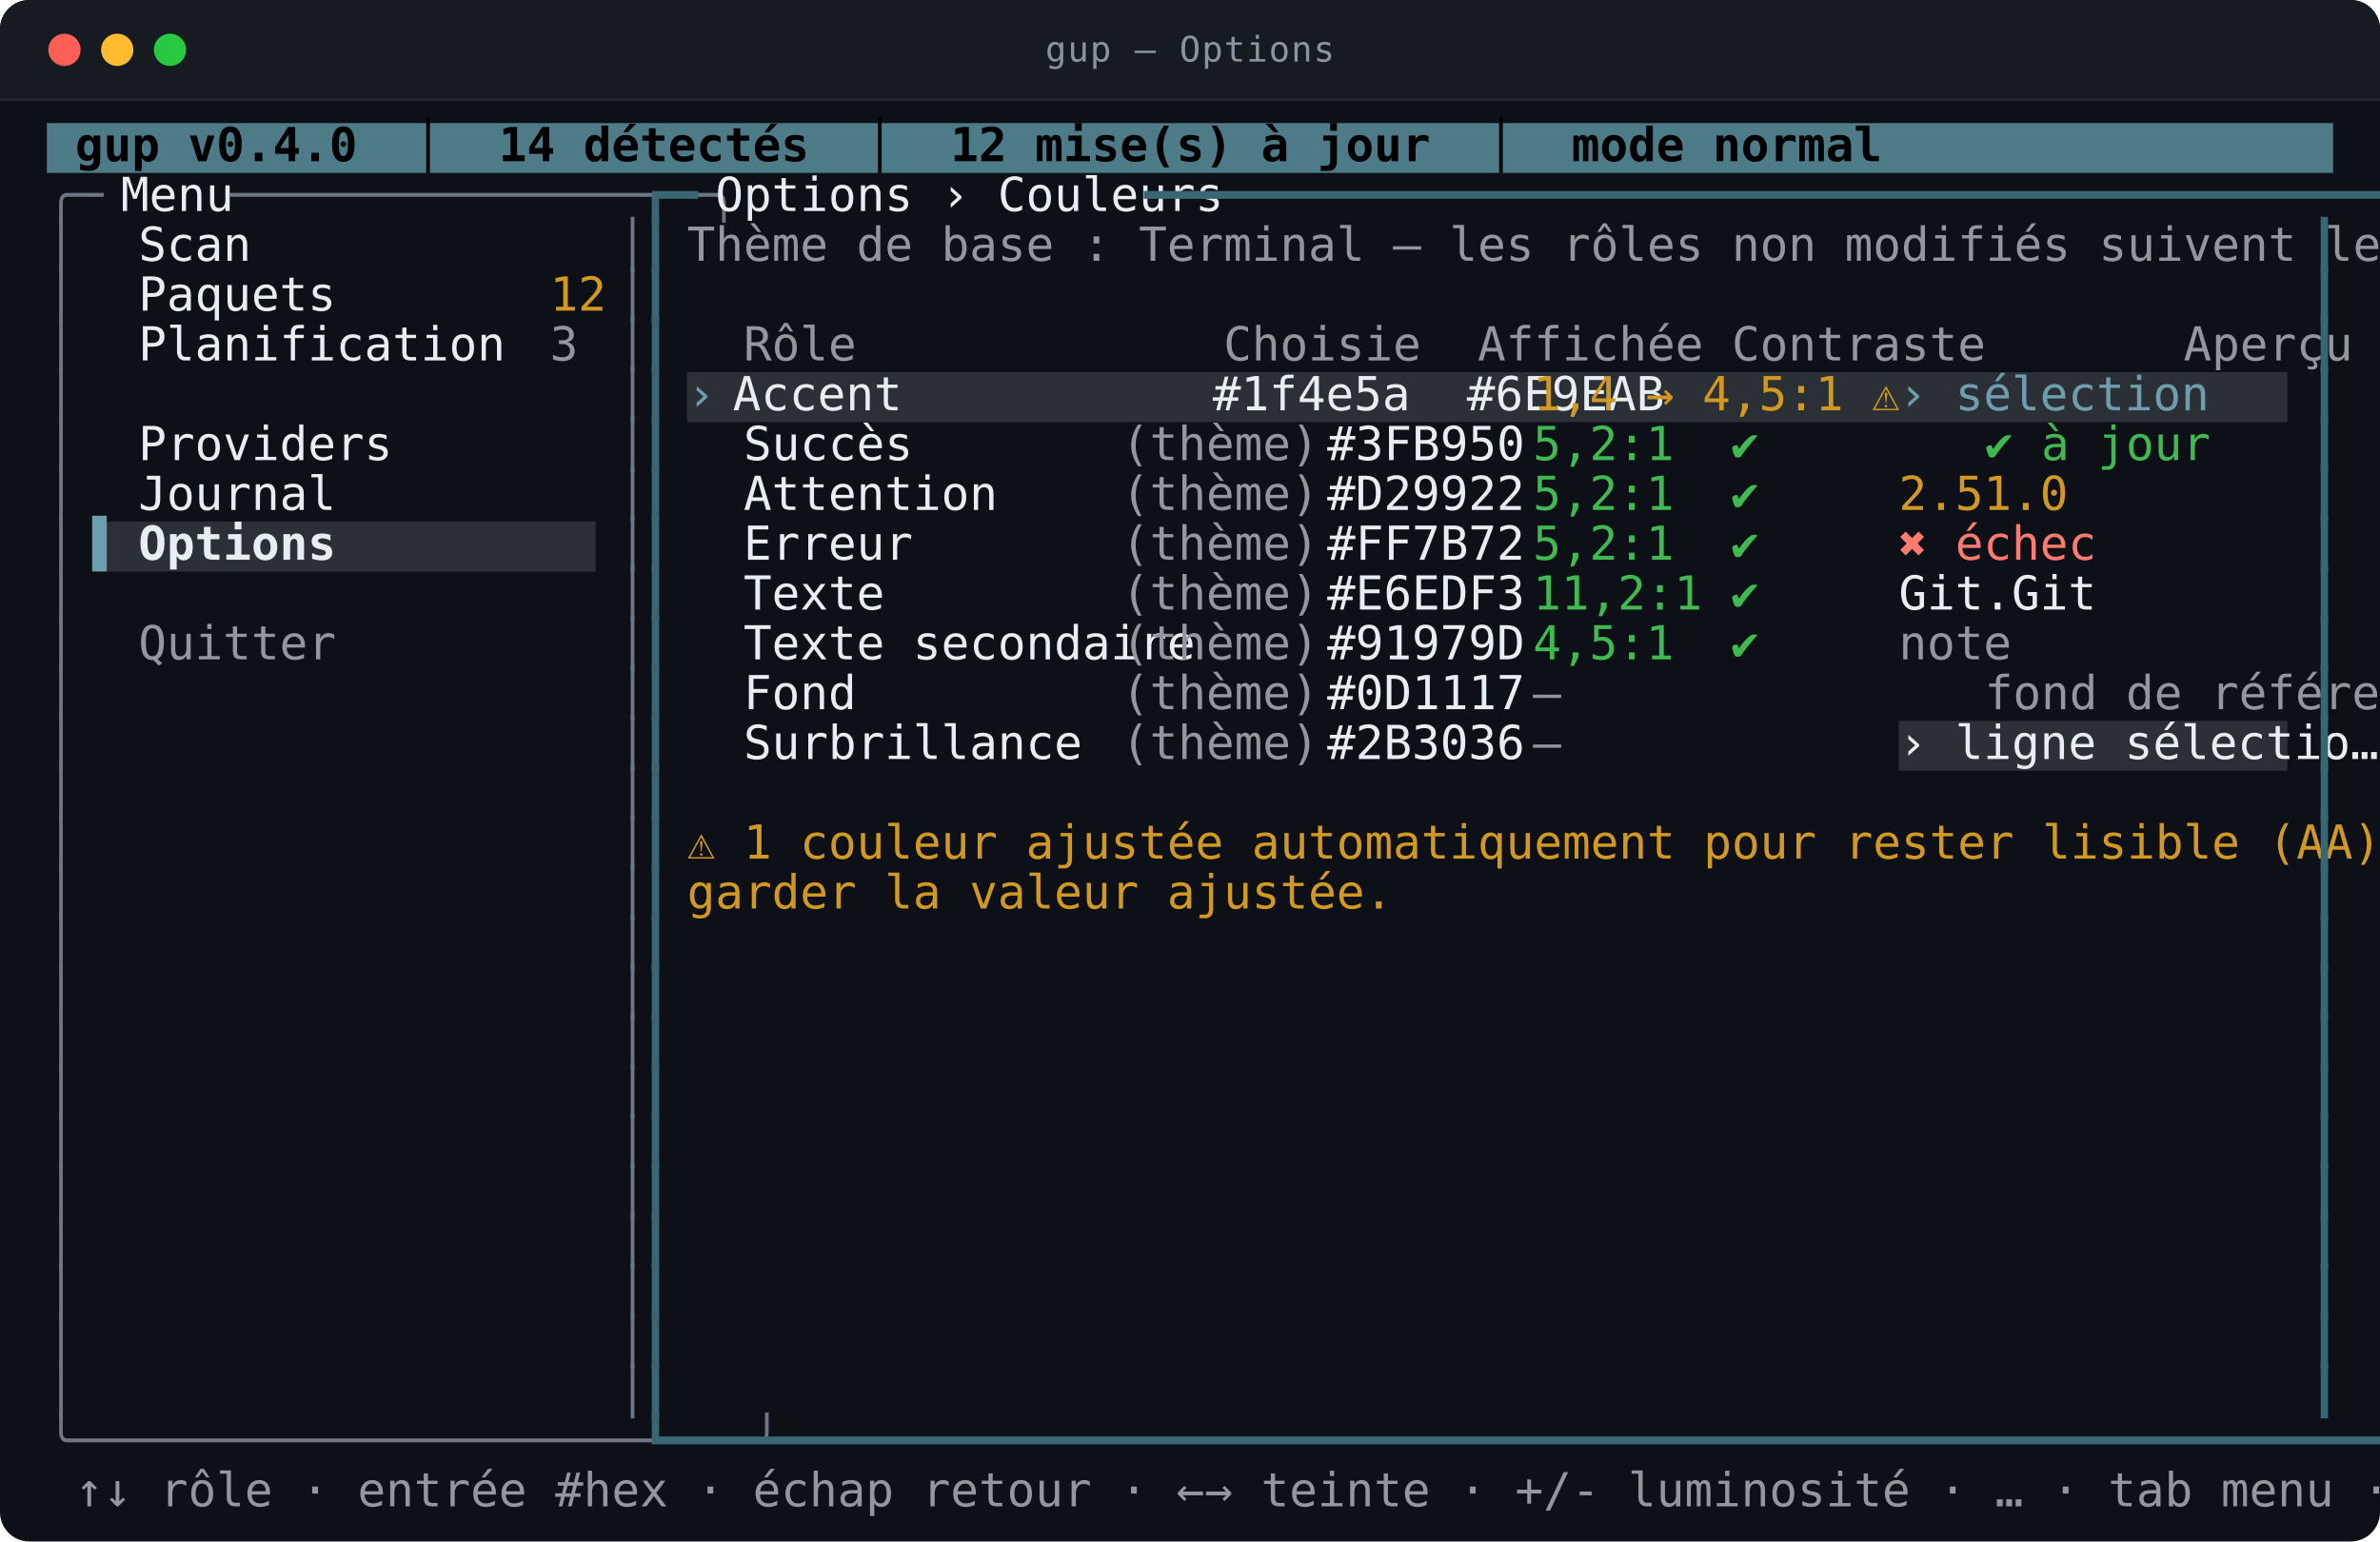
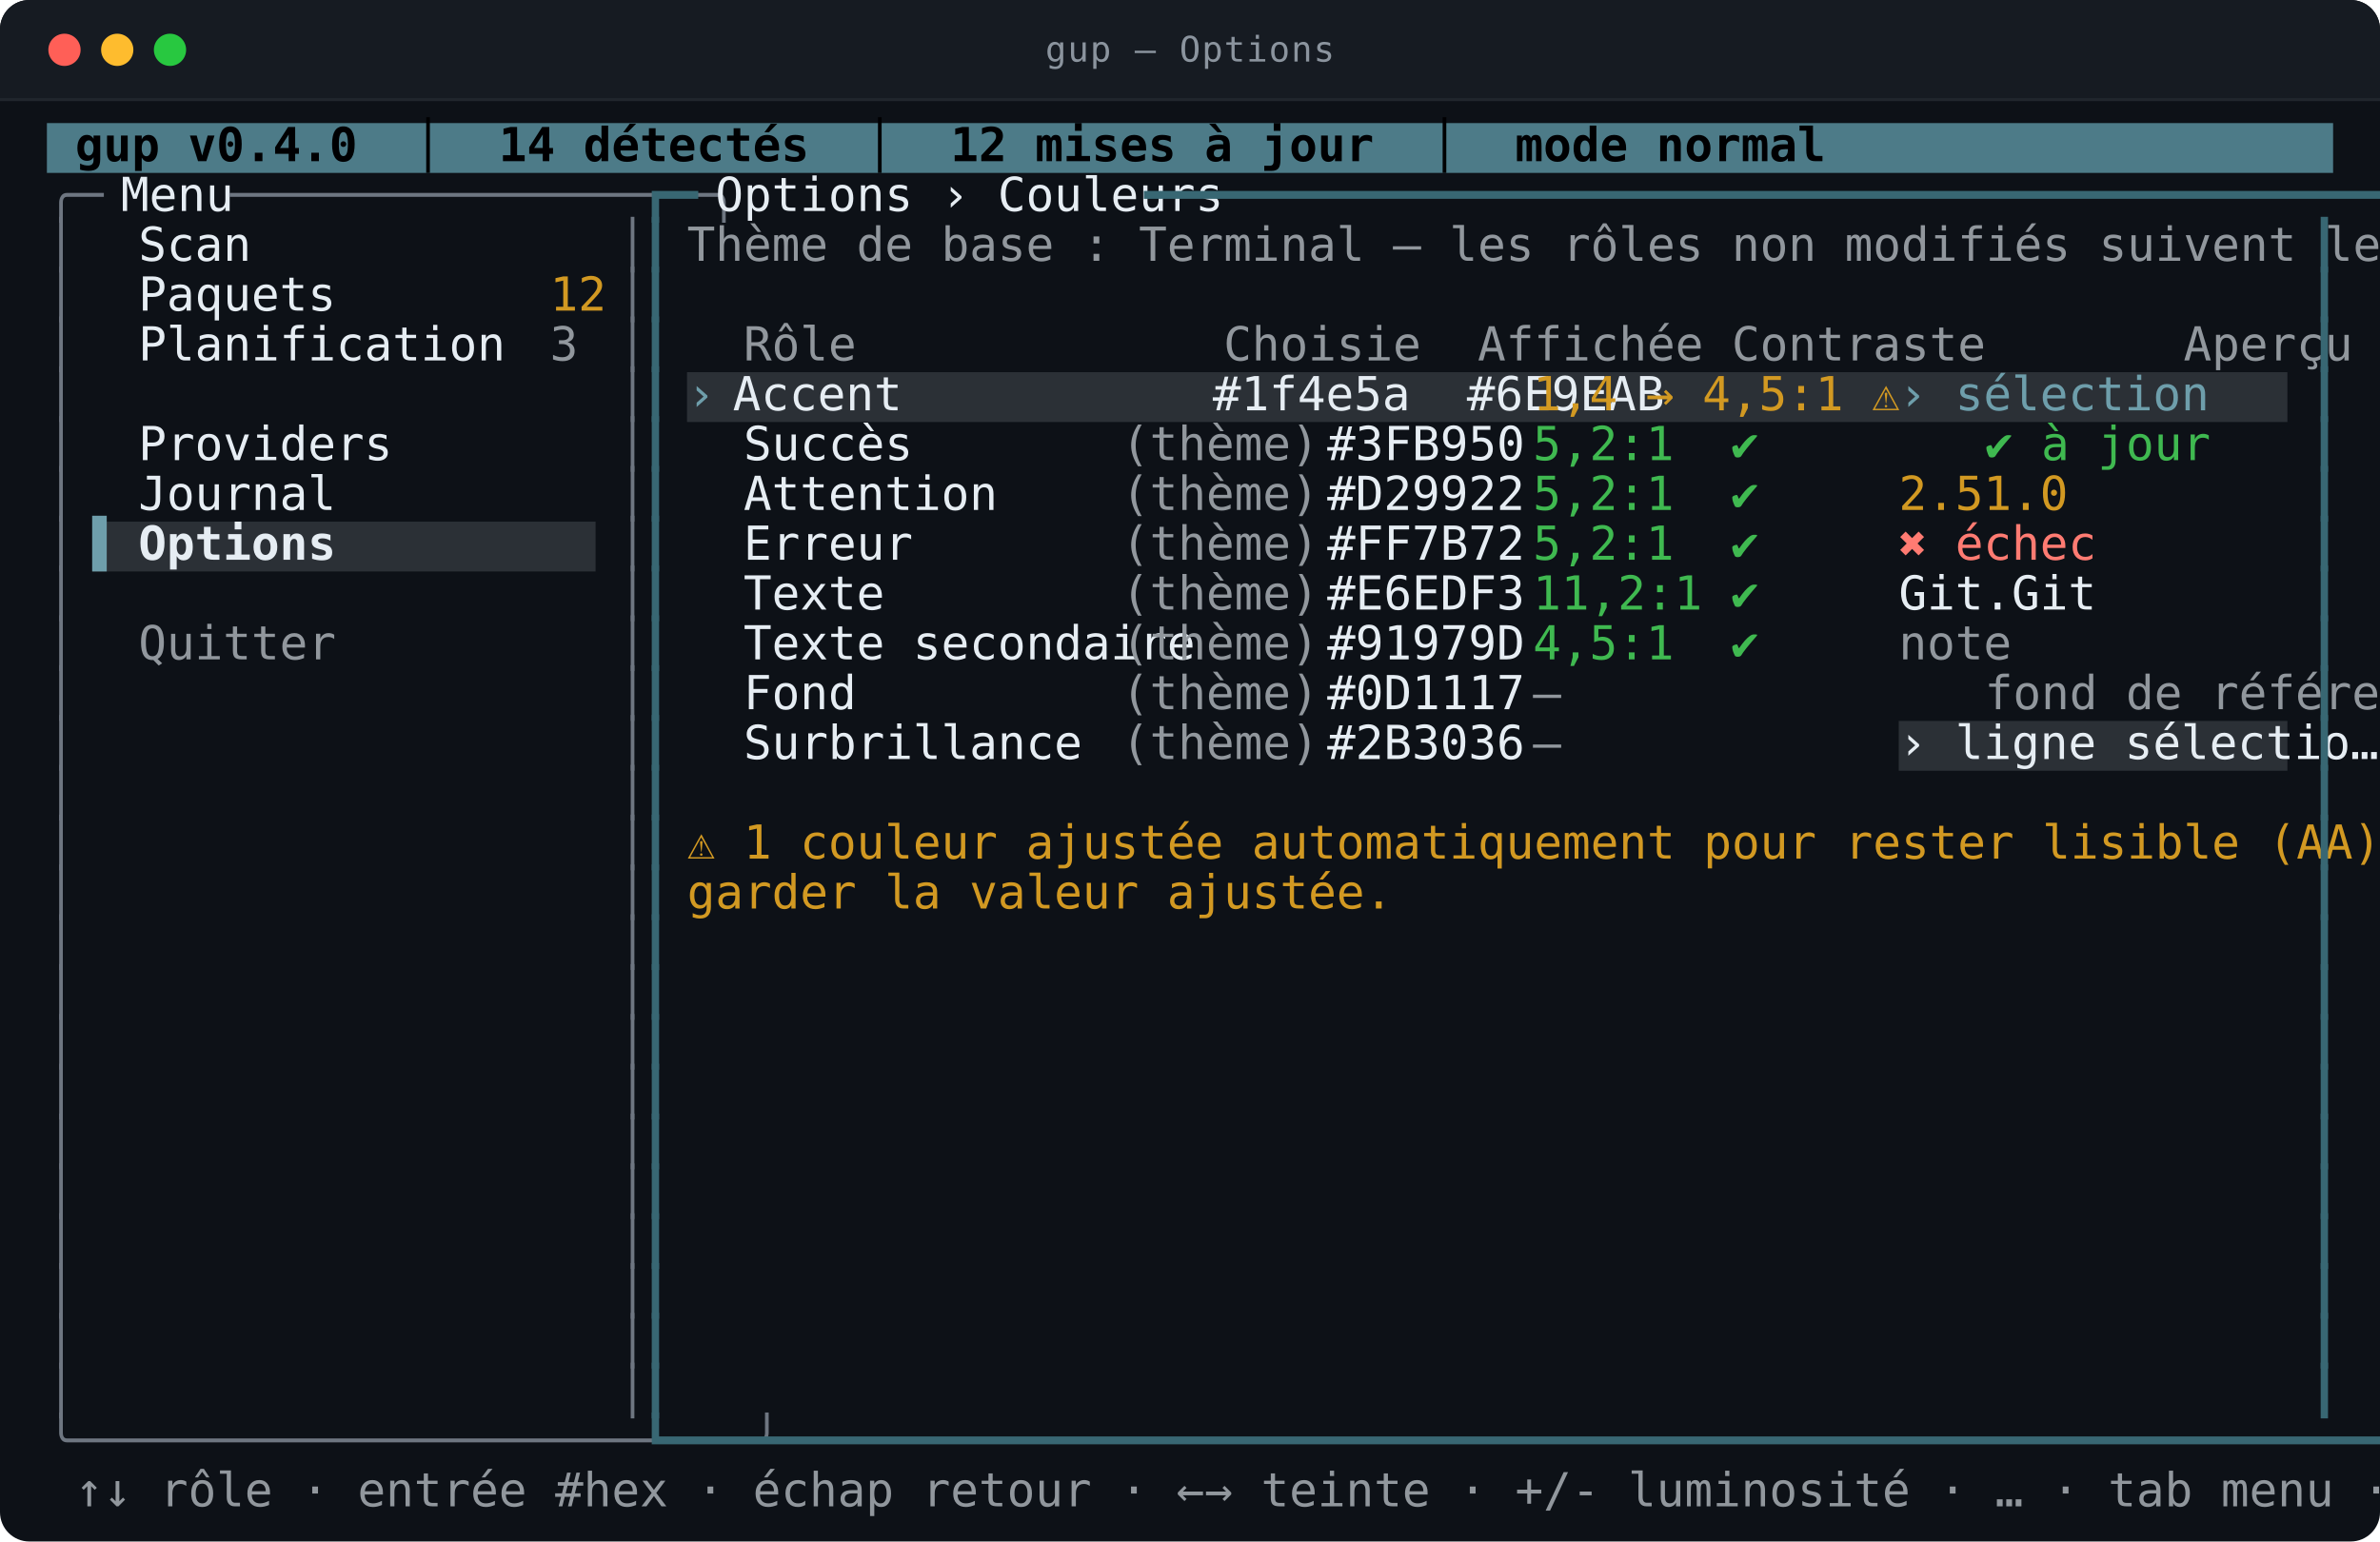
<svg xmlns="http://www.w3.org/2000/svg" viewBox="0 0 812.0 526.0" width="812.0" height="526.0" role="img" aria-labelledby="t d">
  <style>
text{font-family:ui-monospace,SFMono-Regular,"SF Mono",Menlo,Consolas,"DejaVu Sans Mono",monospace;font-size:16px}
.t{font-size:12px;letter-spacing:.4px;fill:#8b949e}
.b{font-weight:700}
.i{font-style:italic}
.u{text-decoration:underline}
.s{text-decoration:line-through}
.us{text-decoration:underline line-through}
.d{opacity:0.62}
.c0{fill:#4d7b88}
.c1{fill:#2b3036}
.c2{fill:#000002}
.c3{fill:#6e7681}
.c4{fill:#e6edf3}
.c5{fill:#386773}
.c6{fill:#91979d}
.c7{fill:#d29922}
.c8{fill:#6e9eab}
.c9{fill:#3fb950}
.c10{fill:#ff7b72}
</style>
  <rect y="0.0" width="812.0" height="526.0" rx="10.0" fill="#0d1117" />
  <rect y="0.0" width="812.0" height="34.0" rx="10.0" fill="#161b22" />
  <rect y="24.0" width="812.0" height="10.0" fill="#161b22" />
  <line x1="0.0" y1="34.0" x2="812.0" y2="34.0" stroke="#21262d" />
  <circle cx="22.0" cy="17.0" r="5.5" fill="#ff5f57" />
  <circle cx="40.0" cy="17.0" r="5.5" fill="#febc2e" />
  <circle cx="58.0" cy="17.0" r="5.5" fill="#28c840" />
  <text class="t" x="406.0" y="21.0" text-anchor="middle">gup — Options</text>
  <rect class="c0" x="16.0" y="42.0" width="780.0" height="17.0" />
  <rect class="c1" x="234.4" y="127.0" width="546.0" height="17.0" />
  <rect class="c1" x="31.6" y="178.0" width="171.6" height="17.0" />
  <rect class="c1" x="647.8" y="246.0" width="132.6" height="17.0" />
-   <text class="c2 b" x="16.0" y="55.0" textLength="507.0" lengthAdjust="spacingAndGlyphs" xml:space="preserve"> gup v0.4.0  │  14 détectés  │  12 mise(s) à jour  │  mode normal</text>
+   <text class="c2 b" x="16.0" y="55.0" textLength="491.4" lengthAdjust="spacingAndGlyphs" xml:space="preserve"> gup v0.4.0  │  14 détectés  │  12 mises à jour  │  mode normal</text>
  <text class="c3" x="16.0" y="72.0" textLength="15.6" lengthAdjust="spacingAndGlyphs" xml:space="preserve">╭─</text>
  <text class="c4" x="31.6" y="72.0" textLength="46.8" lengthAdjust="spacingAndGlyphs" xml:space="preserve"> Menu </text>
  <text class="c3" x="78.4" y="72.0" textLength="140.4" lengthAdjust="spacingAndGlyphs" xml:space="preserve">─────────────────╮</text>
  <text class="c5" x="218.8" y="72.0" textLength="15.6" lengthAdjust="spacingAndGlyphs" xml:space="preserve">┏━</text>
  <text class="c4" x="234.4" y="72.0" textLength="156.0" lengthAdjust="spacingAndGlyphs" xml:space="preserve"> Options › Couleurs </text>
  <text class="c5" x="390.4" y="72.0" textLength="405.6" lengthAdjust="spacingAndGlyphs" xml:space="preserve">━━━━━━━━━━━━━━━━━━━━━━━━━━━━━━━━━━━━━━━━━━━━━━━━━━━┓</text>
  <text class="c3" x="16.0" y="89.0" textLength="7.8" lengthAdjust="spacingAndGlyphs" xml:space="preserve">│</text>
  <text class="c4" x="47.2" y="89.0" textLength="140.4" lengthAdjust="spacingAndGlyphs" xml:space="preserve">Scan              </text>
  <text class="c3" x="211.0" y="89.0" textLength="7.8" lengthAdjust="spacingAndGlyphs" xml:space="preserve">│</text>
  <text class="c5" x="218.8" y="89.0" textLength="7.8" lengthAdjust="spacingAndGlyphs" xml:space="preserve">┃</text>
  <text class="c6" x="234.4" y="89.0" textLength="522.6" lengthAdjust="spacingAndGlyphs" xml:space="preserve">Thème de base : Terminal — les rôles non modifiés suivent le thème.</text>
  <text class="c5" x="788.2" y="89.0" textLength="7.8" lengthAdjust="spacingAndGlyphs" xml:space="preserve">┃</text>
  <text class="c3" x="16.0" y="106.0" textLength="7.8" lengthAdjust="spacingAndGlyphs" xml:space="preserve">│</text>
  <text class="c4" x="47.2" y="106.0" textLength="140.4" lengthAdjust="spacingAndGlyphs" xml:space="preserve">Paquets           </text>
  <text class="c7" x="187.6" y="106.0" textLength="15.6" lengthAdjust="spacingAndGlyphs" xml:space="preserve">12</text>
  <text class="c3" x="211.0" y="106.0" textLength="7.8" lengthAdjust="spacingAndGlyphs" xml:space="preserve">│</text>
  <text class="c5" x="218.8" y="106.0" textLength="7.8" lengthAdjust="spacingAndGlyphs" xml:space="preserve">┃</text>
  <text class="c5" x="788.2" y="106.0" textLength="7.8" lengthAdjust="spacingAndGlyphs" xml:space="preserve">┃</text>
  <text class="c3" x="16.0" y="123.0" textLength="7.8" lengthAdjust="spacingAndGlyphs" xml:space="preserve">│</text>
  <text class="c4" x="47.2" y="123.0" textLength="140.4" lengthAdjust="spacingAndGlyphs" xml:space="preserve">Planification     </text>
  <text class="c6" x="187.6" y="123.0" textLength="7.8" lengthAdjust="spacingAndGlyphs" xml:space="preserve">3</text>
  <text class="c3" x="211.0" y="123.0" textLength="7.8" lengthAdjust="spacingAndGlyphs" xml:space="preserve">│</text>
  <text class="c5" x="218.8" y="123.0" textLength="7.8" lengthAdjust="spacingAndGlyphs" xml:space="preserve">┃</text>
  <text class="c6" x="234.4" y="123.0" textLength="460.2" lengthAdjust="spacingAndGlyphs" xml:space="preserve">  Rôle             Choisie  Affichée Contraste       Aperçu</text>
  <text class="c5" x="788.2" y="123.0" textLength="7.8" lengthAdjust="spacingAndGlyphs" xml:space="preserve">┃</text>
  <text class="c3" x="16.0" y="140.0" textLength="7.8" lengthAdjust="spacingAndGlyphs" xml:space="preserve">│</text>
  <text class="c3" x="211.0" y="140.0" textLength="7.8" lengthAdjust="spacingAndGlyphs" xml:space="preserve">│</text>
  <text class="c5" x="218.8" y="140.0" textLength="7.8" lengthAdjust="spacingAndGlyphs" xml:space="preserve">┃</text>
  <text class="c8" x="234.4" y="140.0" textLength="15.6" lengthAdjust="spacingAndGlyphs" xml:space="preserve">› </text>
  <text class="c4" x="250.0" y="140.0" textLength="273.0" lengthAdjust="spacingAndGlyphs" xml:space="preserve">Accent           #1f4e5a  #6E9EAB  </text>
  <text class="c7" x="523.0" y="140.0" textLength="124.8" lengthAdjust="spacingAndGlyphs" xml:space="preserve">1,4 → 4,5:1 ⚠   </text>
  <text class="c8" x="647.8" y="140.0" textLength="85.8" lengthAdjust="spacingAndGlyphs" xml:space="preserve">› sélection</text>
  <text class="c5" x="788.2" y="140.0" textLength="7.8" lengthAdjust="spacingAndGlyphs" xml:space="preserve">┃</text>
  <text class="c3" x="16.0" y="157.0" textLength="7.8" lengthAdjust="spacingAndGlyphs" xml:space="preserve">│</text>
  <text class="c4" x="47.2" y="157.0" textLength="140.4" lengthAdjust="spacingAndGlyphs" xml:space="preserve">Providers         </text>
  <text class="c3" x="211.0" y="157.0" textLength="7.8" lengthAdjust="spacingAndGlyphs" xml:space="preserve">│</text>
  <text class="c5" x="218.8" y="157.0" textLength="7.8" lengthAdjust="spacingAndGlyphs" xml:space="preserve">┃</text>
  <text class="c4" x="234.4" y="157.0" textLength="148.2" lengthAdjust="spacingAndGlyphs" xml:space="preserve">  Succès           </text>
  <text class="c6" x="382.6" y="157.0" textLength="70.2" lengthAdjust="spacingAndGlyphs" xml:space="preserve">(thème)  </text>
  <text class="c4" x="452.8" y="157.0" textLength="70.2" lengthAdjust="spacingAndGlyphs" xml:space="preserve">#3FB950  </text>
  <text class="c9" x="523.0" y="157.0" textLength="187.2" lengthAdjust="spacingAndGlyphs" xml:space="preserve">5,2:1  ✔        ✔ à jour</text>
  <text class="c5" x="788.2" y="157.0" textLength="7.8" lengthAdjust="spacingAndGlyphs" xml:space="preserve">┃</text>
  <text class="c3" x="16.0" y="174.0" textLength="7.8" lengthAdjust="spacingAndGlyphs" xml:space="preserve">│</text>
  <text class="c4" x="47.2" y="174.0" textLength="140.4" lengthAdjust="spacingAndGlyphs" xml:space="preserve">Journal           </text>
  <text class="c3" x="211.0" y="174.0" textLength="7.8" lengthAdjust="spacingAndGlyphs" xml:space="preserve">│</text>
  <text class="c5" x="218.8" y="174.0" textLength="7.8" lengthAdjust="spacingAndGlyphs" xml:space="preserve">┃</text>
  <text class="c4" x="234.4" y="174.0" textLength="148.2" lengthAdjust="spacingAndGlyphs" xml:space="preserve">  Attention        </text>
  <text class="c6" x="382.6" y="174.0" textLength="70.2" lengthAdjust="spacingAndGlyphs" xml:space="preserve">(thème)  </text>
  <text class="c4" x="452.8" y="174.0" textLength="70.2" lengthAdjust="spacingAndGlyphs" xml:space="preserve">#D29922  </text>
  <text class="c9" x="523.0" y="174.0" textLength="124.8" lengthAdjust="spacingAndGlyphs" xml:space="preserve">5,2:1  ✔        </text>
  <text class="c7" x="647.8" y="174.0" textLength="46.8" lengthAdjust="spacingAndGlyphs" xml:space="preserve">2.51.0</text>
  <text class="c5" x="788.2" y="174.0" textLength="7.8" lengthAdjust="spacingAndGlyphs" xml:space="preserve">┃</text>
  <text class="c3" x="16.0" y="191.0" textLength="7.8" lengthAdjust="spacingAndGlyphs" xml:space="preserve">│</text>
  <text class="c8" x="31.6" y="191.0" textLength="15.6" lengthAdjust="spacingAndGlyphs" xml:space="preserve">▌ </text>
  <text class="c4 b" x="47.2" y="191.0" textLength="140.4" lengthAdjust="spacingAndGlyphs" xml:space="preserve">Options           </text>
  <text class="c3" x="211.0" y="191.0" textLength="7.8" lengthAdjust="spacingAndGlyphs" xml:space="preserve">│</text>
  <text class="c5" x="218.8" y="191.0" textLength="7.8" lengthAdjust="spacingAndGlyphs" xml:space="preserve">┃</text>
  <text class="c4" x="234.4" y="191.0" textLength="148.2" lengthAdjust="spacingAndGlyphs" xml:space="preserve">  Erreur           </text>
  <text class="c6" x="382.6" y="191.0" textLength="70.2" lengthAdjust="spacingAndGlyphs" xml:space="preserve">(thème)  </text>
  <text class="c4" x="452.8" y="191.0" textLength="70.2" lengthAdjust="spacingAndGlyphs" xml:space="preserve">#FF7B72  </text>
  <text class="c9" x="523.0" y="191.0" textLength="124.8" lengthAdjust="spacingAndGlyphs" xml:space="preserve">5,2:1  ✔        </text>
  <text class="c10" x="647.8" y="191.0" textLength="54.6" lengthAdjust="spacingAndGlyphs" xml:space="preserve">✖ échec</text>
  <text class="c5" x="788.2" y="191.0" textLength="7.8" lengthAdjust="spacingAndGlyphs" xml:space="preserve">┃</text>
  <text class="c3" x="16.0" y="208.0" textLength="7.8" lengthAdjust="spacingAndGlyphs" xml:space="preserve">│</text>
  <text class="c3" x="211.0" y="208.0" textLength="7.8" lengthAdjust="spacingAndGlyphs" xml:space="preserve">│</text>
  <text class="c5" x="218.8" y="208.0" textLength="7.8" lengthAdjust="spacingAndGlyphs" xml:space="preserve">┃</text>
  <text class="c4" x="234.4" y="208.0" textLength="148.2" lengthAdjust="spacingAndGlyphs" xml:space="preserve">  Texte            </text>
  <text class="c6" x="382.6" y="208.0" textLength="70.2" lengthAdjust="spacingAndGlyphs" xml:space="preserve">(thème)  </text>
  <text class="c4" x="452.8" y="208.0" textLength="70.2" lengthAdjust="spacingAndGlyphs" xml:space="preserve">#E6EDF3  </text>
  <text class="c9" x="523.0" y="208.0" textLength="124.8" lengthAdjust="spacingAndGlyphs" xml:space="preserve">11,2:1 ✔        </text>
  <text class="c4" x="647.8" y="208.0" textLength="54.6" lengthAdjust="spacingAndGlyphs" xml:space="preserve">Git.Git</text>
  <text class="c5" x="788.2" y="208.0" textLength="7.8" lengthAdjust="spacingAndGlyphs" xml:space="preserve">┃</text>
  <text class="c3" x="16.0" y="225.0" textLength="7.8" lengthAdjust="spacingAndGlyphs" xml:space="preserve">│</text>
  <text class="c6" x="47.2" y="225.0" textLength="140.4" lengthAdjust="spacingAndGlyphs" xml:space="preserve">Quitter           </text>
  <text class="c3" x="211.0" y="225.0" textLength="7.8" lengthAdjust="spacingAndGlyphs" xml:space="preserve">│</text>
  <text class="c5" x="218.8" y="225.0" textLength="7.8" lengthAdjust="spacingAndGlyphs" xml:space="preserve">┃</text>
  <text class="c4" x="234.4" y="225.0" textLength="148.2" lengthAdjust="spacingAndGlyphs" xml:space="preserve">  Texte secondaire </text>
  <text class="c6" x="382.6" y="225.0" textLength="70.2" lengthAdjust="spacingAndGlyphs" xml:space="preserve">(thème)  </text>
  <text class="c4" x="452.8" y="225.0" textLength="70.2" lengthAdjust="spacingAndGlyphs" xml:space="preserve">#91979D  </text>
  <text class="c9" x="523.0" y="225.0" textLength="124.8" lengthAdjust="spacingAndGlyphs" xml:space="preserve">4,5:1  ✔        </text>
  <text class="c6" x="647.8" y="225.0" textLength="31.2" lengthAdjust="spacingAndGlyphs" xml:space="preserve">note</text>
  <text class="c5" x="788.2" y="225.0" textLength="7.8" lengthAdjust="spacingAndGlyphs" xml:space="preserve">┃</text>
  <text class="c3" x="16.0" y="242.0" textLength="7.8" lengthAdjust="spacingAndGlyphs" xml:space="preserve">│</text>
  <text class="c3" x="211.0" y="242.0" textLength="7.8" lengthAdjust="spacingAndGlyphs" xml:space="preserve">│</text>
  <text class="c5" x="218.8" y="242.0" textLength="7.8" lengthAdjust="spacingAndGlyphs" xml:space="preserve">┃</text>
  <text class="c4" x="234.4" y="242.0" textLength="148.2" lengthAdjust="spacingAndGlyphs" xml:space="preserve">  Fond             </text>
  <text class="c6" x="382.6" y="242.0" textLength="70.2" lengthAdjust="spacingAndGlyphs" xml:space="preserve">(thème)  </text>
  <text class="c4" x="452.8" y="242.0" textLength="70.2" lengthAdjust="spacingAndGlyphs" xml:space="preserve">#0D1117  </text>
  <text class="c6" x="523.0" y="242.0" textLength="257.4" lengthAdjust="spacingAndGlyphs" xml:space="preserve">—               fond de référence</text>
  <text class="c5" x="788.2" y="242.0" textLength="7.8" lengthAdjust="spacingAndGlyphs" xml:space="preserve">┃</text>
  <text class="c3" x="16.0" y="259.0" textLength="7.8" lengthAdjust="spacingAndGlyphs" xml:space="preserve">│</text>
  <text class="c3" x="211.0" y="259.0" textLength="7.8" lengthAdjust="spacingAndGlyphs" xml:space="preserve">│</text>
  <text class="c5" x="218.8" y="259.0" textLength="7.8" lengthAdjust="spacingAndGlyphs" xml:space="preserve">┃</text>
  <text class="c4" x="234.4" y="259.0" textLength="148.2" lengthAdjust="spacingAndGlyphs" xml:space="preserve">  Surbrillance     </text>
  <text class="c6" x="382.6" y="259.0" textLength="70.2" lengthAdjust="spacingAndGlyphs" xml:space="preserve">(thème)  </text>
  <text class="c4" x="452.8" y="259.0" textLength="70.2" lengthAdjust="spacingAndGlyphs" xml:space="preserve">#2B3036  </text>
  <text class="c6" x="523.0" y="259.0" textLength="124.8" lengthAdjust="spacingAndGlyphs" xml:space="preserve">—               </text>
  <text class="c4" x="647.8" y="259.0" textLength="132.6" lengthAdjust="spacingAndGlyphs" xml:space="preserve">› ligne sélectio…</text>
  <text class="c5" x="788.2" y="259.0" textLength="7.8" lengthAdjust="spacingAndGlyphs" xml:space="preserve">┃</text>
  <text class="c3" x="16.0" y="276.0" textLength="7.8" lengthAdjust="spacingAndGlyphs" xml:space="preserve">│</text>
  <text class="c3" x="211.0" y="276.0" textLength="7.8" lengthAdjust="spacingAndGlyphs" xml:space="preserve">│</text>
  <text class="c5" x="218.8" y="276.0" textLength="7.8" lengthAdjust="spacingAndGlyphs" xml:space="preserve">┃</text>
  <text class="c5" x="788.2" y="276.0" textLength="7.8" lengthAdjust="spacingAndGlyphs" xml:space="preserve">┃</text>
  <text class="c3" x="16.0" y="293.0" textLength="7.8" lengthAdjust="spacingAndGlyphs" xml:space="preserve">│</text>
  <text class="c3" x="211.0" y="293.0" textLength="7.8" lengthAdjust="spacingAndGlyphs" xml:space="preserve">│</text>
  <text class="c5" x="218.8" y="293.0" textLength="7.8" lengthAdjust="spacingAndGlyphs" xml:space="preserve">┃</text>
  <text class="c7" x="234.4" y="293.0" textLength="507.0" lengthAdjust="spacingAndGlyphs" xml:space="preserve">⚠ 1 couleur ajustée automatiquement pour rester lisible (AA). a :</text>
  <text class="c5" x="788.2" y="293.0" textLength="7.8" lengthAdjust="spacingAndGlyphs" xml:space="preserve">┃</text>
  <text class="c3" x="16.0" y="310.0" textLength="7.8" lengthAdjust="spacingAndGlyphs" xml:space="preserve">│</text>
  <text class="c3" x="211.0" y="310.0" textLength="7.8" lengthAdjust="spacingAndGlyphs" xml:space="preserve">│</text>
  <text class="c5" x="218.8" y="310.0" textLength="7.8" lengthAdjust="spacingAndGlyphs" xml:space="preserve">┃</text>
  <text class="c7" x="234.4" y="310.0" textLength="195.0" lengthAdjust="spacingAndGlyphs" xml:space="preserve">garder la valeur ajustée.</text>
  <text class="c5" x="788.2" y="310.0" textLength="7.8" lengthAdjust="spacingAndGlyphs" xml:space="preserve">┃</text>
  <text class="c3" x="16.0" y="327.0" textLength="7.8" lengthAdjust="spacingAndGlyphs" xml:space="preserve">│</text>
  <text class="c3" x="211.0" y="327.0" textLength="7.8" lengthAdjust="spacingAndGlyphs" xml:space="preserve">│</text>
  <text class="c5" x="218.8" y="327.0" textLength="7.8" lengthAdjust="spacingAndGlyphs" xml:space="preserve">┃</text>
  <text class="c5" x="788.2" y="327.0" textLength="7.8" lengthAdjust="spacingAndGlyphs" xml:space="preserve">┃</text>
  <text class="c3" x="16.0" y="344.0" textLength="7.8" lengthAdjust="spacingAndGlyphs" xml:space="preserve">│</text>
  <text class="c3" x="211.0" y="344.0" textLength="7.8" lengthAdjust="spacingAndGlyphs" xml:space="preserve">│</text>
  <text class="c5" x="218.8" y="344.0" textLength="7.8" lengthAdjust="spacingAndGlyphs" xml:space="preserve">┃</text>
  <text class="c5" x="788.2" y="344.0" textLength="7.8" lengthAdjust="spacingAndGlyphs" xml:space="preserve">┃</text>
  <text class="c3" x="16.0" y="361.0" textLength="7.8" lengthAdjust="spacingAndGlyphs" xml:space="preserve">│</text>
  <text class="c3" x="211.0" y="361.0" textLength="7.8" lengthAdjust="spacingAndGlyphs" xml:space="preserve">│</text>
  <text class="c5" x="218.8" y="361.0" textLength="7.8" lengthAdjust="spacingAndGlyphs" xml:space="preserve">┃</text>
  <text class="c5" x="788.2" y="361.0" textLength="7.8" lengthAdjust="spacingAndGlyphs" xml:space="preserve">┃</text>
  <text class="c3" x="16.0" y="378.0" textLength="7.8" lengthAdjust="spacingAndGlyphs" xml:space="preserve">│</text>
  <text class="c3" x="211.0" y="378.0" textLength="7.8" lengthAdjust="spacingAndGlyphs" xml:space="preserve">│</text>
  <text class="c5" x="218.8" y="378.0" textLength="7.8" lengthAdjust="spacingAndGlyphs" xml:space="preserve">┃</text>
  <text class="c5" x="788.2" y="378.0" textLength="7.8" lengthAdjust="spacingAndGlyphs" xml:space="preserve">┃</text>
  <text class="c3" x="16.0" y="395.0" textLength="7.8" lengthAdjust="spacingAndGlyphs" xml:space="preserve">│</text>
  <text class="c3" x="211.0" y="395.0" textLength="7.8" lengthAdjust="spacingAndGlyphs" xml:space="preserve">│</text>
  <text class="c5" x="218.8" y="395.0" textLength="7.8" lengthAdjust="spacingAndGlyphs" xml:space="preserve">┃</text>
  <text class="c5" x="788.2" y="395.0" textLength="7.8" lengthAdjust="spacingAndGlyphs" xml:space="preserve">┃</text>
  <text class="c3" x="16.0" y="412.0" textLength="7.8" lengthAdjust="spacingAndGlyphs" xml:space="preserve">│</text>
  <text class="c3" x="211.0" y="412.0" textLength="7.8" lengthAdjust="spacingAndGlyphs" xml:space="preserve">│</text>
  <text class="c5" x="218.8" y="412.0" textLength="7.8" lengthAdjust="spacingAndGlyphs" xml:space="preserve">┃</text>
  <text class="c5" x="788.2" y="412.0" textLength="7.8" lengthAdjust="spacingAndGlyphs" xml:space="preserve">┃</text>
  <text class="c3" x="16.0" y="429.0" textLength="7.8" lengthAdjust="spacingAndGlyphs" xml:space="preserve">│</text>
  <text class="c3" x="211.0" y="429.0" textLength="7.8" lengthAdjust="spacingAndGlyphs" xml:space="preserve">│</text>
  <text class="c5" x="218.8" y="429.0" textLength="7.8" lengthAdjust="spacingAndGlyphs" xml:space="preserve">┃</text>
  <text class="c5" x="788.2" y="429.0" textLength="7.8" lengthAdjust="spacingAndGlyphs" xml:space="preserve">┃</text>
  <text class="c3" x="16.0" y="446.0" textLength="7.8" lengthAdjust="spacingAndGlyphs" xml:space="preserve">│</text>
  <text class="c3" x="211.0" y="446.0" textLength="7.8" lengthAdjust="spacingAndGlyphs" xml:space="preserve">│</text>
  <text class="c5" x="218.8" y="446.0" textLength="7.8" lengthAdjust="spacingAndGlyphs" xml:space="preserve">┃</text>
  <text class="c5" x="788.2" y="446.0" textLength="7.8" lengthAdjust="spacingAndGlyphs" xml:space="preserve">┃</text>
  <text class="c3" x="16.0" y="463.0" textLength="7.8" lengthAdjust="spacingAndGlyphs" xml:space="preserve">│</text>
  <text class="c3" x="211.0" y="463.0" textLength="7.8" lengthAdjust="spacingAndGlyphs" xml:space="preserve">│</text>
  <text class="c5" x="218.8" y="463.0" textLength="7.8" lengthAdjust="spacingAndGlyphs" xml:space="preserve">┃</text>
  <text class="c5" x="788.2" y="463.0" textLength="7.8" lengthAdjust="spacingAndGlyphs" xml:space="preserve">┃</text>
  <text class="c3" x="16.0" y="480.0" textLength="7.8" lengthAdjust="spacingAndGlyphs" xml:space="preserve">│</text>
  <text class="c3" x="211.0" y="480.0" textLength="7.8" lengthAdjust="spacingAndGlyphs" xml:space="preserve">│</text>
  <text class="c5" x="218.8" y="480.0" textLength="7.8" lengthAdjust="spacingAndGlyphs" xml:space="preserve">┃</text>
  <text class="c5" x="788.2" y="480.0" textLength="7.8" lengthAdjust="spacingAndGlyphs" xml:space="preserve">┃</text>
  <text class="c3" x="16.0" y="497.0" textLength="202.8" lengthAdjust="spacingAndGlyphs" xml:space="preserve">╰────────────────────────╯</text>
  <text class="c5" x="218.8" y="497.0" textLength="577.2" lengthAdjust="spacingAndGlyphs" xml:space="preserve">┗━━━━━━━━━━━━━━━━━━━━━━━━━━━━━━━━━━━━━━━━━━━━━━━━━━━━━━━━━━━━━━━━━━━━━━━━┛</text>
  <text class="c6" x="16.0" y="514.0" textLength="725.4" lengthAdjust="spacingAndGlyphs" xml:space="preserve"> ↑↓ rôle · entrée #hex · échap retour · ←→ teinte · +/- luminosité · … · tab menu · q quitter</text>
</svg>
